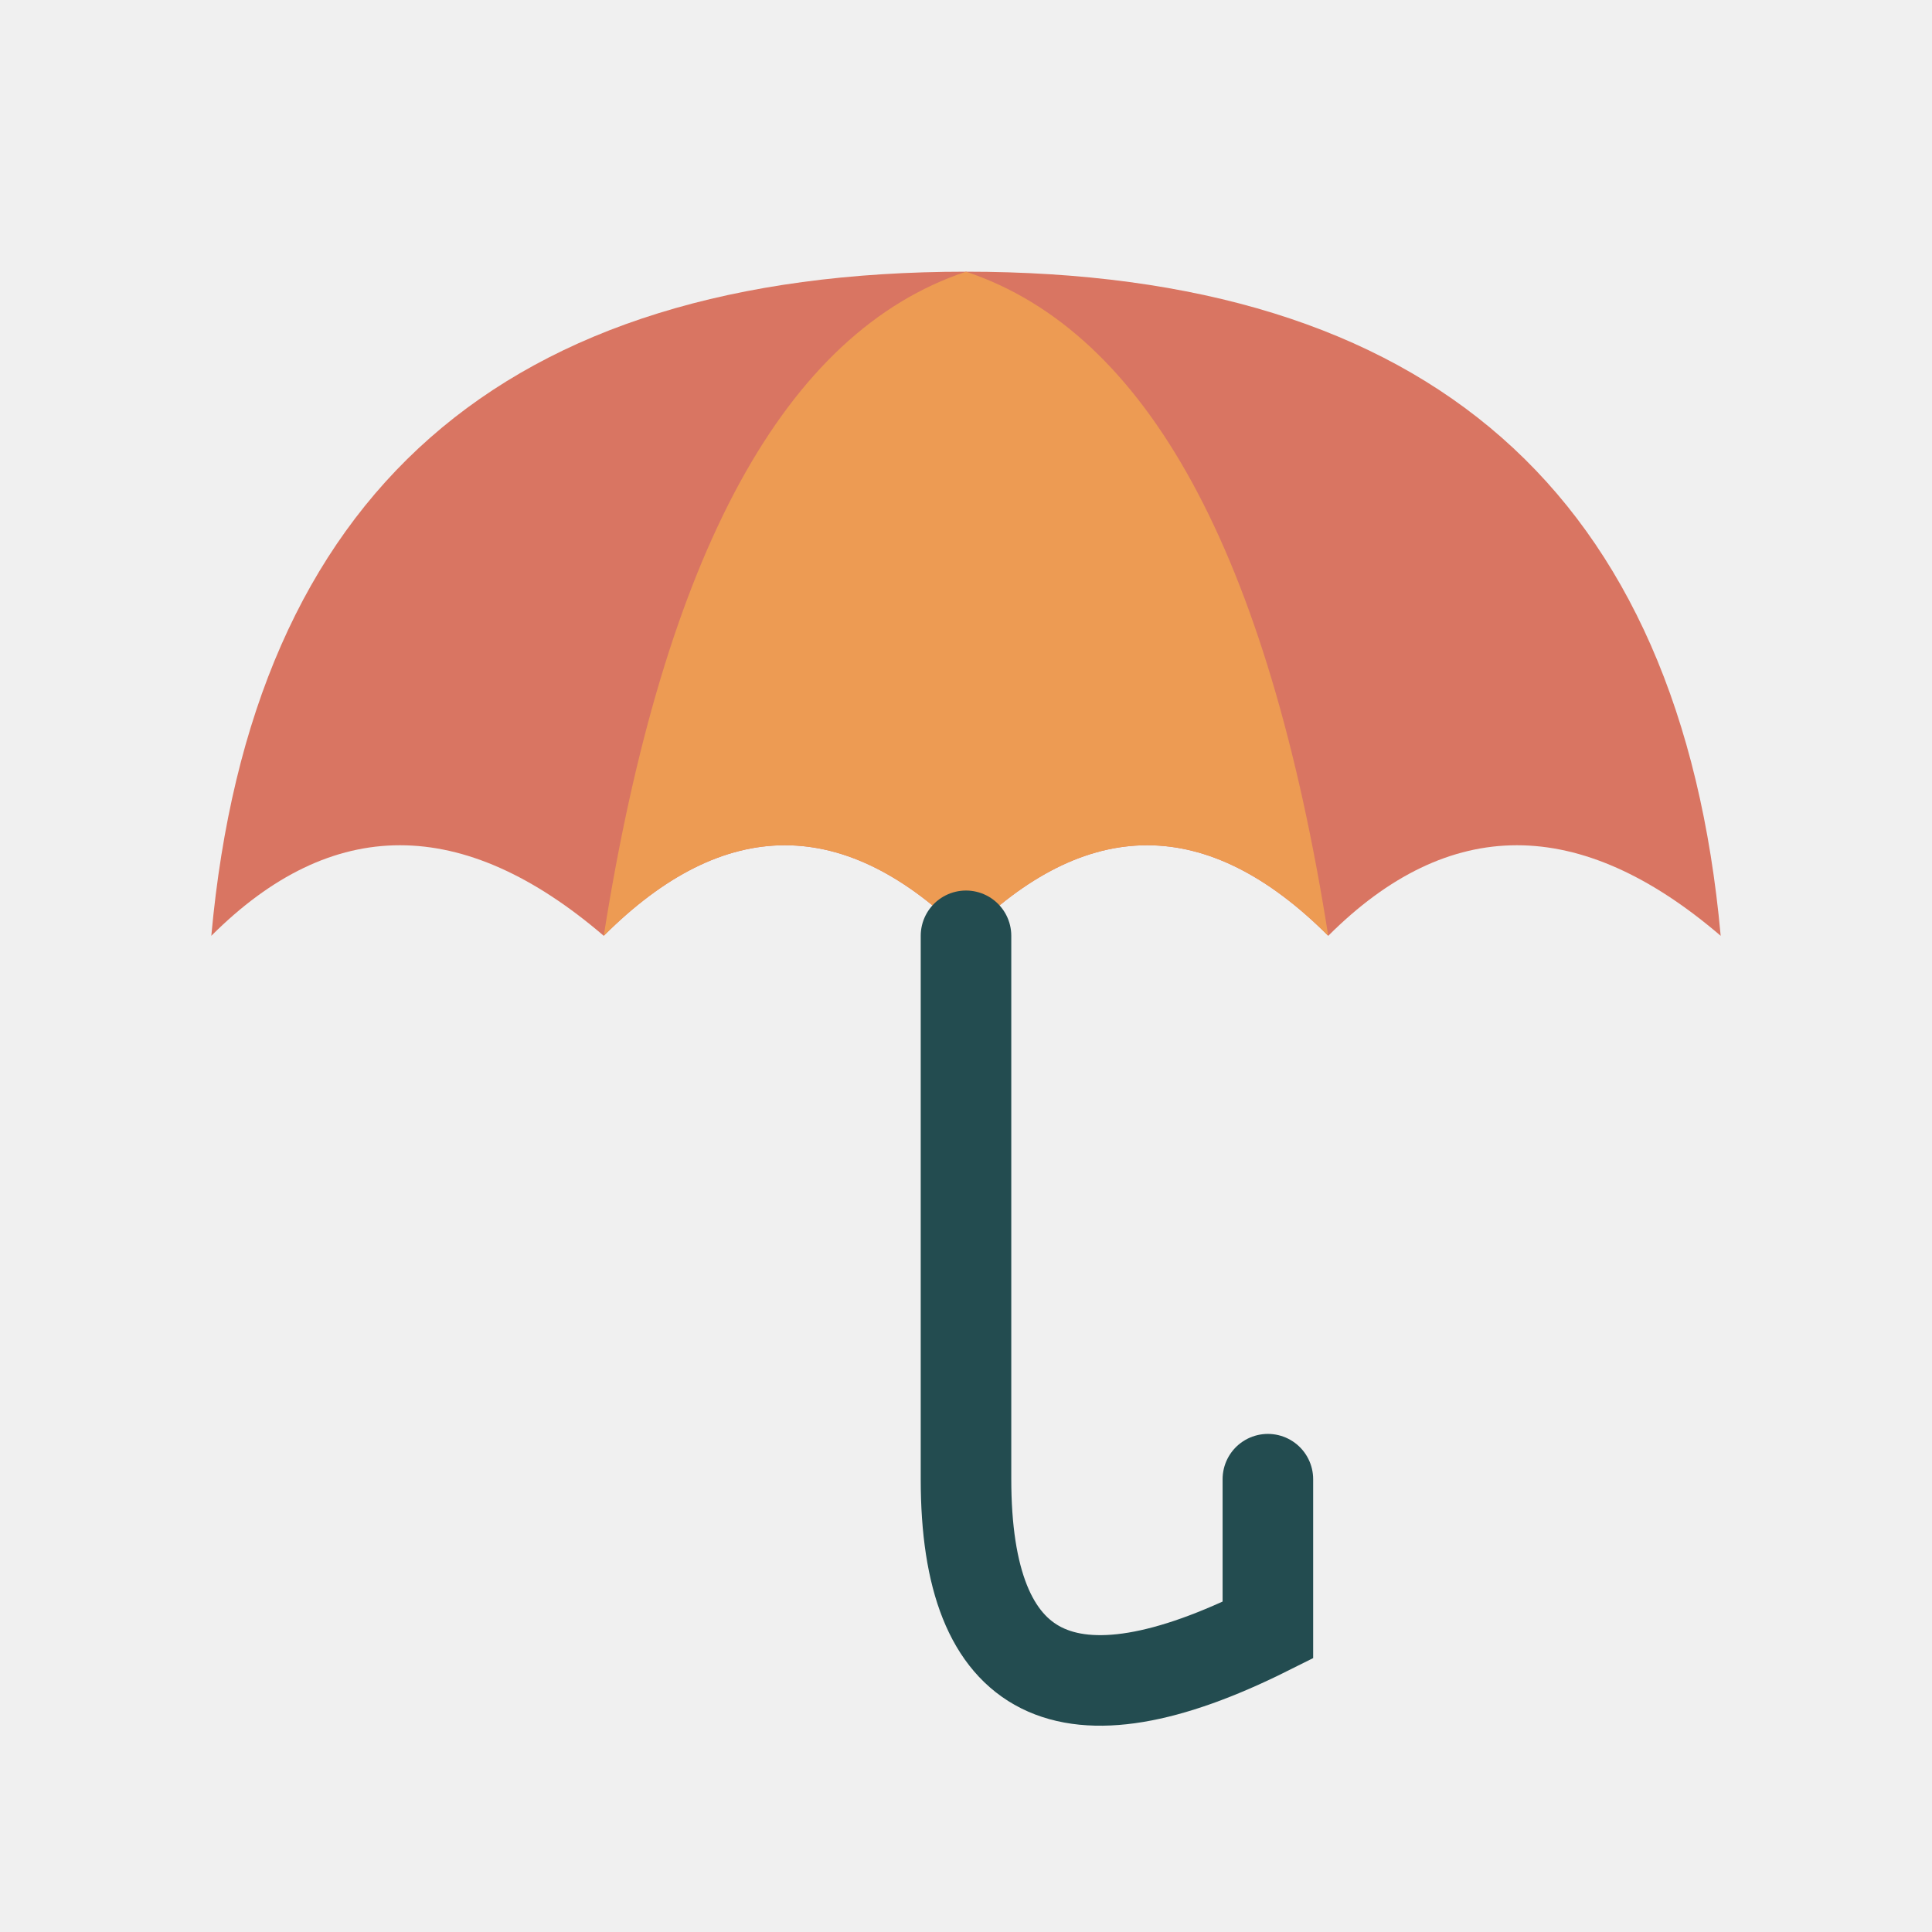
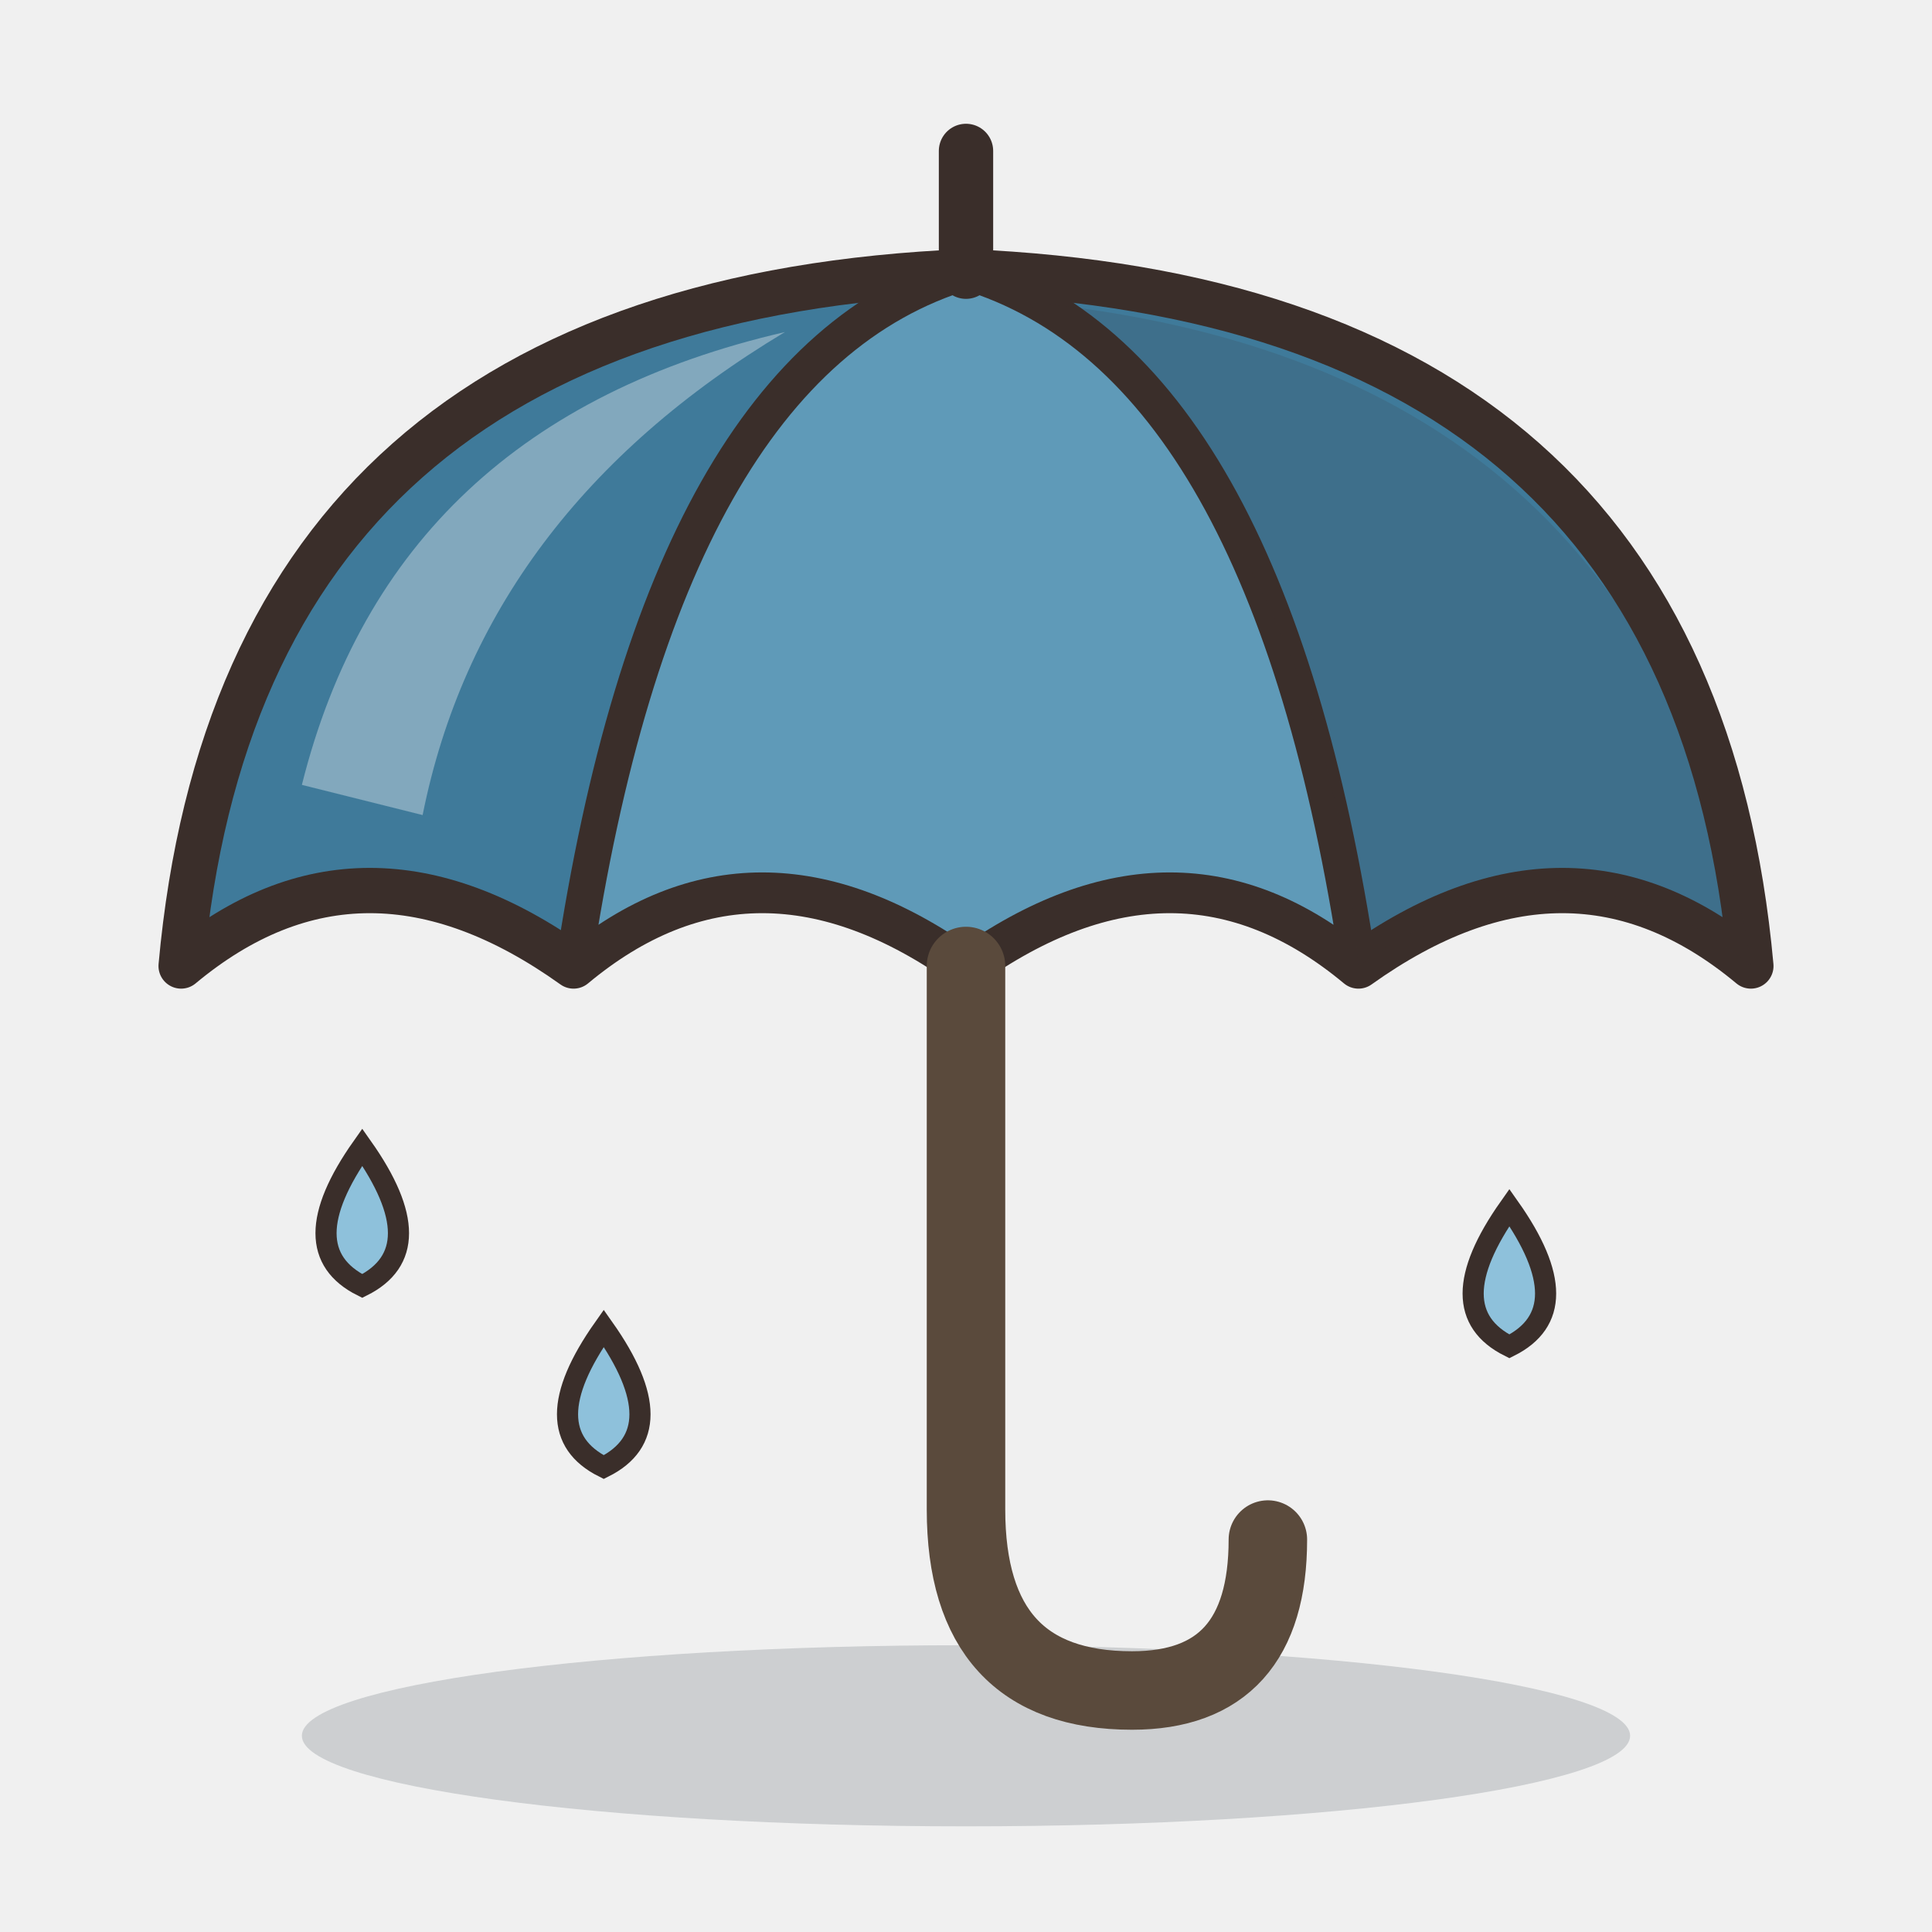
<svg xmlns="http://www.w3.org/2000/svg" viewBox="0 0 64 64" class="art-icon" aria-hidden="true" focusable="false">
-   <path d="M7 31Q9 9 32 9Q55 9 57 31Q50 25 44 31Q38 25 32 31Q26 25 20 31Q13 25 7 31Z" fill="#d97562" />
-   <path d="M20 31Q23 12 32 9Q41 12 44 31Q38 25 32 31Q26 25 20 31Z" fill="#ed9b53" />
-   <path d="M32 31V49Q32 59 42 54V49" fill="none" stroke="#234c50" stroke-width="3" stroke-linecap="round" />
+   <defs>
+     <linearGradient id="hy-sky-dusk" x1="0" y1="0" x2="0" y2="1">
+       <stop offset="0" stop-color="#2c3a5c" />
+       <stop offset="0.58" stop-color="#7b6380" />
+       <stop offset="1" stop-color="#e9a77a" />
+     </linearGradient>
+     <linearGradient id="hy-sky-morning" x1="0" y1="0" x2="0" y2="1">
+       <stop offset="0" stop-color="#b9d3df" />
+       <stop offset="0.58" stop-color="#d9e1d8" />
+       <stop offset="1" stop-color="#f6e7cf" />
+     </linearGradient>
+     <linearGradient id="hy-sky-day" x1="0" y1="0" x2="0" y2="1">
+       <stop offset="0" stop-color="#9cc3cf" />
+       <stop offset="0.58" stop-color="#c9dbd5" />
+       <stop offset="1" stop-color="#f3e3c4" />
+     </linearGradient>
+     <linearGradient id="hy-sky-evening" x1="0" y1="0" x2="0" y2="1">
+       <stop offset="0" stop-color="#1f2a44" />
+       <stop offset="0.58" stop-color="#4a4360" />
+       <stop offset="1" stop-color="#c7785c" />
+     </linearGradient>
+     <linearGradient id="hy-sky-golden" x1="0" y1="0" x2="0" y2="1">
+       <stop offset="0" stop-color="#e89a5c" />
+       <stop offset="0.58" stop-color="#f3bd7e" />
+       <stop offset="1" stop-color="#fde3b0" />
+     </linearGradient>
+     <linearGradient id="hy-sky-bluehour" x1="0" y1="0" x2="0" y2="1">
+       <stop offset="0" stop-color="#33476b" />
+       <stop offset="0.58" stop-color="#5f7393" />
+       <stop offset="1" stop-color="#9fb2c6" />
+     </linearGradient>
+     <linearGradient id="hy-glass-dusk" x1="0" y1="0" x2=".35" y2="1">
+       <stop offset="0" stop-color="#2c3a5c" />
+       <stop offset="0.7" stop-color="#e9a77a" />
+       <stop offset="1" stop-color="#a98875" />
+     </linearGradient>
+     <linearGradient id="hy-glass-morning" x1="0" y1="0" x2=".35" y2="1">
+       <stop offset="0" stop-color="#b9d3df" />
+       <stop offset="0.7" stop-color="#f6e7cf" />
+       <stop offset="1" stop-color="#cdccbf" />
+     </linearGradient>
+     <linearGradient id="hy-glass-day" x1="0" y1="0" x2=".35" y2="1">
+       <stop offset="0" stop-color="#9cc3cf" />
+       <stop offset="0.7" stop-color="#f3e3c4" />
+       <stop offset="1" stop-color="#c4c4af" />
+     </linearGradient>
+     <linearGradient id="hy-glass-evening" x1="0" y1="0" x2=".35" y2="1">
+       <stop offset="0" stop-color="#1f2a44" />
+       <stop offset="0.7" stop-color="#c7785c" />
+       <stop offset="1" stop-color="#8a5f57" />
+     </linearGradient>
+     <linearGradient id="hy-glass-golden" x1="0" y1="0" x2=".35" y2="1">
+       <stop offset="0" stop-color="#e89a5c" />
+       <stop offset="0.7" stop-color="#fde3b0" />
+       <stop offset="1" stop-color="#cfb38e" />
+     </linearGradient>
+     <linearGradient id="hy-glass-bluehour" x1="0" y1="0" x2=".35" y2="1">
+       <stop offset="0" stop-color="#33476b" />
+       <stop offset="0.7" stop-color="#9fb2c6" />
+       <stop offset="1" stop-color="#77889c" />
+     </linearGradient>
+     <radialGradient id="hy-glow">
+       <stop offset="0" stop-color="#ffe2a0" stop-opacity="0.85" />
+       <stop offset="0.45" stop-color="#ffc76e" stop-opacity="0.32" />
+       <stop offset="1" stop-color="#ffb45a" stop-opacity="0" />
+     </radialGradient>
+     <radialGradient id="hy-sun">
+       <stop offset="0" stop-color="#fff8e6" stop-opacity="0.95" />
+       <stop offset="0.25" stop-color="#ffe7b8" stop-opacity="0.55" />
+       <stop offset="1" stop-color="#ffd7a0" stop-opacity="0" />
+     </radialGradient>
+     <radialGradient id="hy-lamp">
+       <stop offset="0" stop-color="#fff1c8" stop-opacity="0.9" />
+       <stop offset="0.5" stop-color="#ffd27a" stop-opacity="0.25" />
+       <stop offset="1" stop-color="#ffd27a" stop-opacity="0" />
+     </radialGradient>
+     <radialGradient id="hy-vignette" cx=".45" cy=".42" r=".75">
+       <stop offset="0.55" stop-color="#1b2233" stop-opacity="0" />
+       <stop offset="1" stop-color="#1b2233" stop-opacity="0.32" />
+     </radialGradient>
+     <linearGradient id="hy-haze" x1="0" y1="0" x2="0" y2="1">
+       <stop offset="0" stop-color="#ffffff" stop-opacity="0" />
+       <stop offset="1" stop-color="#ffffff" stop-opacity="0.38" />
+     </linearGradient>
+     <linearGradient id="hy-fade" x1="0" y1="0" x2="0" y2="1">
+       <stop offset="0" stop-color="#1b2233" stop-opacity="0" />
+       <stop offset="1" stop-color="#1b2233" stop-opacity="0.3" />
+     </linearGradient>
+     <linearGradient id="hy-shine" x1="0" y1="0" x2="1" y2="1">
+       <stop offset="0" stop-color="#ffffff" stop-opacity="0.55" />
+       <stop offset="0.35" stop-color="#ffffff" stop-opacity="0" />
+       <stop offset="0.6" stop-color="#ffffff" stop-opacity="0.12" />
+       <stop offset="0.75" stop-color="#ffffff" stop-opacity="0" />
+     </linearGradient>
+     <linearGradient id="hy-facelight" x1="0" y1="0" x2="1" y2="1">
+       <stop offset="0" stop-color="#fff6e0" stop-opacity="0.2" />
+       <stop offset="0.45" stop-color="#fff6e0" stop-opacity="0" />
+       <stop offset="1" stop-color="#101a2a" stop-opacity="0.16" />
+     </linearGradient>
+     <linearGradient id="hy-ground" x1="0" y1="0" x2="0" y2="1">
+       <stop offset="0" stop-color="#000000" stop-opacity="0" />
+       <stop offset="1" stop-color="#000000" stop-opacity="0.22" />
+     </linearGradient>
+     <linearGradient id="hy-water" x1="0" y1="0" x2="0" y2="1">
+       <stop offset="0" stop-color="#9fbcc4" />
+       <stop offset="0.5" stop-color="#6f8f9b" />
+       <stop offset="1" stop-color="#41606e" />
+     </linearGradient>
+     <linearGradient id="hy-icon-hl" x1="0" y1="0" x2=".6" y2="1">
+       <stop offset="0" stop-color="#ffffff" stop-opacity="0.7" />
+       <stop offset="0.55" stop-color="#ffffff" stop-opacity="0" />
+     </linearGradient>
+     <linearGradient id="hy-chart" x1="0" y1="0" x2="0" y2="1">
+       <stop offset="0" stop-color="#2f7a68" stop-opacity="0.26" />
+       <stop offset="1" stop-color="#2f7a68" stop-opacity="0" />
+     </linearGradient>
+     <linearGradient id="hy-chart-up" x1="0" y1="0" x2="0" y2="1">
+       <stop offset="0" stop-color="#a5483a" stop-opacity="0.2" />
+       <stop offset="1" stop-color="#a5483a" stop-opacity="0" />
+     </linearGradient>
+     <linearGradient id="hy-steam" x1="0" y1="0" x2="0" y2="1">
+       <stop offset="0" stop-color="#ffffff" stop-opacity="0" />
+       <stop offset="0.5" stop-color="#ffffff" stop-opacity="0.55" />
+       <stop offset="1" stop-color="#ffffff" stop-opacity="0" />
+     </linearGradient>
+     <pattern id="hy-brick" width="16" height="8" patternUnits="userSpaceOnUse">
+       <path d="M0 .5H16M0 4.5H16M5 .5V4.5M13 4.5V8.5" stroke="#3a2018" stroke-opacity=".22" stroke-width=".7" />
+       <rect x="5.4" y=".9" width="7.2" height="3.2" fill="#000" fill-opacity=".05" />
+       <rect x="0" y="4.9" width="4.6" height="3.2" fill="#fff" fill-opacity=".06" />
+     </pattern>
+     <pattern id="hy-tile" width="6" height="6" patternUnits="userSpaceOnUse">
+       <path d="M0 .3H6M.3 0V6" stroke="#2d3a3a" stroke-opacity=".12" stroke-width=".5" />
+     </pattern>
+     <pattern id="hy-roof" width="10" height="6" patternUnits="userSpaceOnUse">
+       <path d="M0 6Q5 .8 10 6" stroke="#2a1a14" stroke-opacity=".28" stroke-width=".8" fill="none" />
+       <path d="M5 0V3" stroke="#fff" stroke-opacity=".12" stroke-width=".8" />
+     </pattern>
+     <pattern id="hy-wood" width="36" height="7" patternUnits="userSpaceOnUse">
+       <path d="M0 .4H36M22 .4V7" stroke="#3b2414" stroke-opacity=".25" stroke-width=".7" />
+       <path d="M3 3.5Q9 2.6 15 3.6" stroke="#3b2414" stroke-opacity=".1" stroke-width=".5" fill="none" />
+     </pattern>
+     <pattern id="hy-shutter" width="8" height="4" patternUnits="userSpaceOnUse">
+       <path d="M0 .5H8" stroke="#1d2433" stroke-opacity=".28" stroke-width=".8" />
+       <path d="M0 1.6H8" stroke="#fff" stroke-opacity=".14" stroke-width=".6" />
+     </pattern>
+     <pattern id="hy-hatch" width="5" height="5" patternUnits="userSpaceOnUse">
+       <path d="M-1 6L6 -1" stroke="#1d2433" stroke-opacity=".13" stroke-width=".6" />
+     </pattern>
+     <pattern id="hy-dapple" width="14" height="12" patternUnits="userSpaceOnUse">
+       <circle cx="3" cy="3" r="1.6" fill="#fff" fill-opacity=".16" />
+       <circle cx="10" cy="8" r="1.2" fill="#fff" fill-opacity=".12" />
+       <circle cx="8" cy="2" r="1" fill="#000" fill-opacity=".08" />
+       <circle cx="2" cy="9" r="1.3" fill="#000" fill-opacity=".07" />
+     </pattern>
+     <pattern id="hy-ripple" width="40" height="8" patternUnits="userSpaceOnUse">
+       <path d="M2 3H14M22 6H36" stroke="#fff" stroke-opacity=".28" stroke-width=".8" stroke-linecap="round" />
+     </pattern>
+     <pattern id="hy-grille" width="6" height="24" patternUnits="userSpaceOnUse">
+       <path d="M3 0V24" stroke="#3c4547" stroke-opacity=".7" stroke-width=".9" />
+       <path d="M0 12H6" stroke="#3c4547" stroke-opacity=".55" stroke-width=".7" />
+     </pattern>
+     <pattern id="hy-corr" width="5" height="10" patternUnits="userSpaceOnUse">
+       <path d="M1 0V10" stroke="#1d2433" stroke-opacity=".2" stroke-width="1" />
+       <path d="M3 0V10" stroke="#fff" stroke-opacity=".16" stroke-width=".8" />
+     </pattern>
+     <pattern id="hy-reed" width="3" height="6" patternUnits="userSpaceOnUse">
+       <path d="M1.5 0V6" stroke="#5a3d1c" stroke-opacity=".3" stroke-width=".7" />
+     </pattern>
+     <pattern id="hy-grass" width="9" height="6" patternUnits="userSpaceOnUse">
+       <path d="M1 6L2 2M4 6L5 1M7 6L6.5 3" stroke="#1f3a22" stroke-opacity=".2" stroke-width=".6" />
+     </pattern>
+     <pattern id="hy-paper" width="14" height="14" patternUnits="userSpaceOnUse">
+       <path d="M0 13.5H14" stroke="#7a6a50" stroke-opacity=".12" stroke-width=".6" />
+     </pattern>
+   </defs>
+   <ellipse cx="32" cy="57.5" rx="22" ry="3" fill="#2a3a44" opacity=".18" />
+   <path d="M6 32Q8 10 32 9Q56 10 58 32Q52 27 45 32Q39 27 32 32Q25 27 19 32Q12 27 6 32Z" fill="#3f7a9a" stroke="#3a2e2a" stroke-width="1.5" stroke-linejoin="round" stroke-linecap="round" />
+   <path d="M19 32Q22 12 32 9Q42 12 45 32Q39 27 32 32Q25 27 19 32Z" fill="#5f9ab8" stroke="#3a2e2a" stroke-width="1.2" stroke-linejoin="round" stroke-linecap="round" />
+   <path d="M10 26Q13 14 26 11Q16 17 14 27Z" fill="#fff" opacity="0.35" />
+   <path d="M45 32Q44 18 34 10Q55 12 58 32Q52 27 45 32Z" fill="#3a2e2a" opacity="0.14" />
+   <path d="M32 9V5" fill="none" stroke="#3a2e2a" stroke-width="1.8" stroke-linecap="round" stroke-linejoin="round" />
+   <path d="M32 32V50Q32 56 37.5 56Q42 56 42 51" fill="none" stroke="#5a4a3c" stroke-width="2.6" stroke-linecap="round" stroke-linejoin="round" />
+   <g fill="#8ec1db" stroke="#3a2e2a" stroke-width=".7">
+     <path d="M12 38q-2.4 3.4 0 4.6q2.4 -1.2 0 -4.6z" />
+     <path d="M20 44q-2.4 3.4 0 4.6q2.4 -1.2 0 -4.6z" />
+     <path d="M50 40q-2.4 3.4 0 4.6q2.4 -1.2 0 -4.6z" />
+   </g>
</svg>
